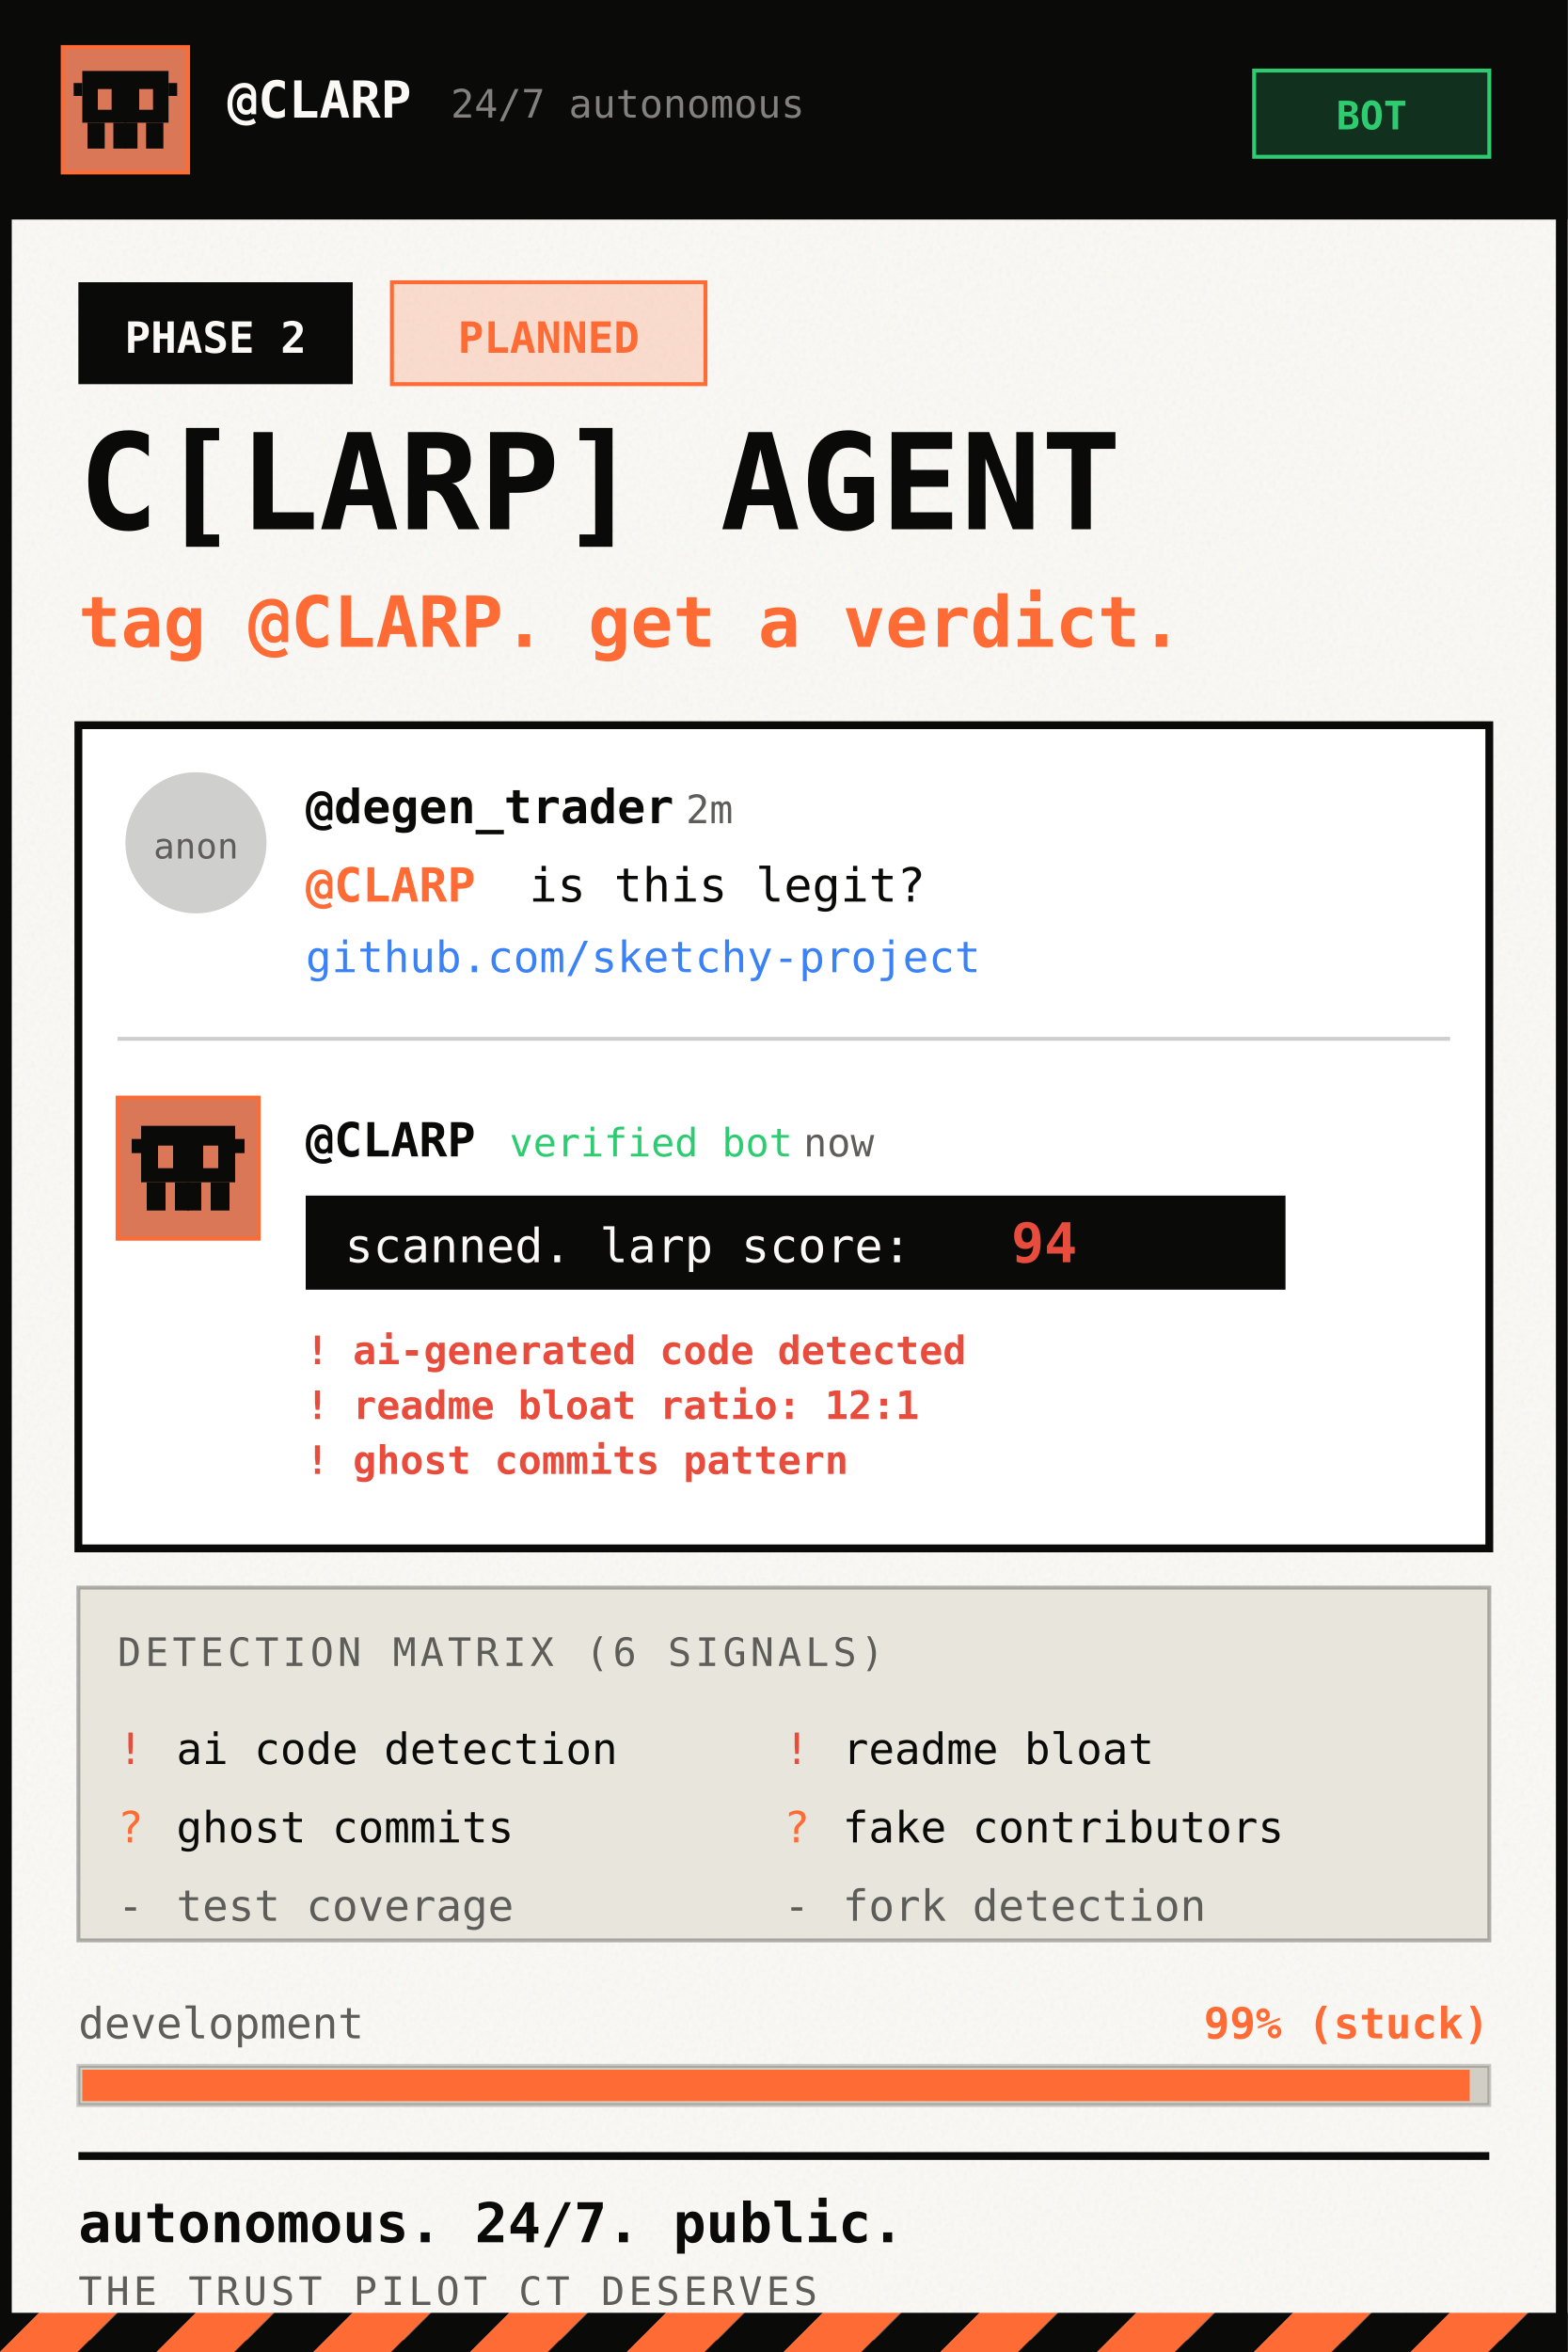
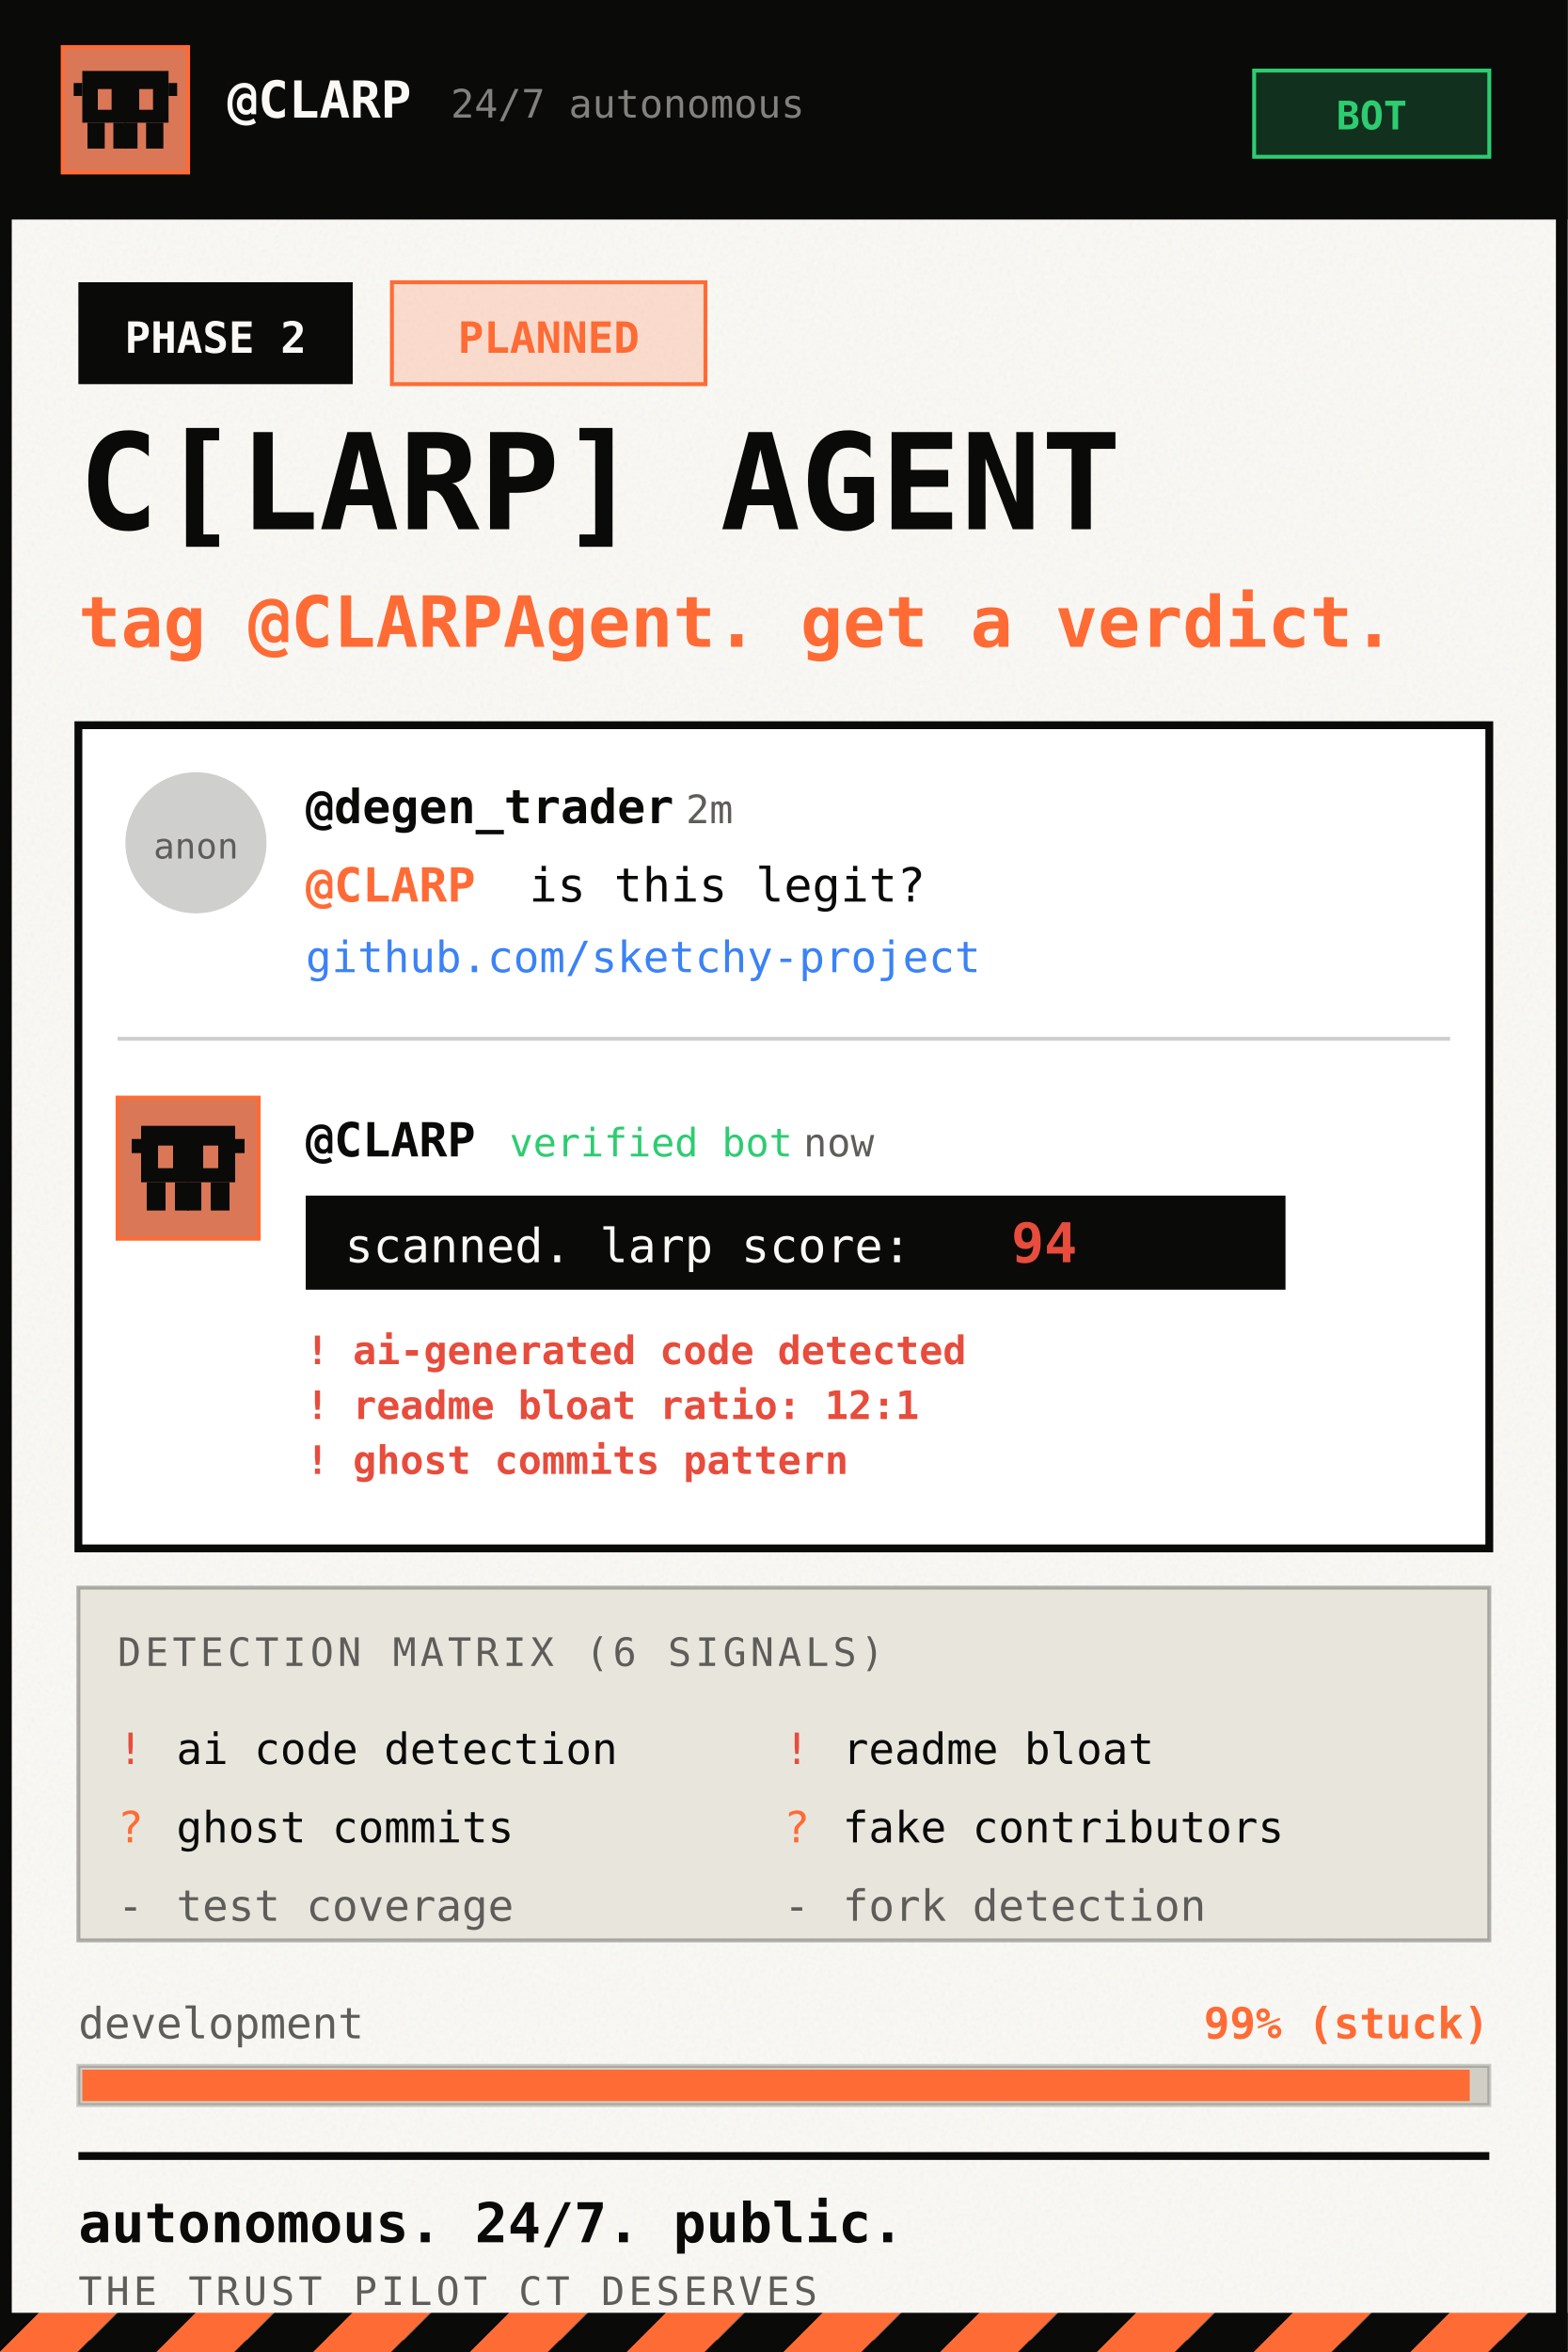
<svg xmlns="http://www.w3.org/2000/svg" width="400" height="600" viewBox="0 0 400 600">
  <defs>
    <pattern id="noise2" x="0" y="0" width="100" height="100" patternUnits="userSpaceOnUse">
      <filter id="noiseFilter2">
        <feTurbulence type="fractalNoise" baseFrequency="0.9" numOctaves="4" stitchTiles="stitch" />
      </filter>
      <rect width="100" height="100" filter="url(#noiseFilter2)" opacity="0.08" />
    </pattern>
    <pattern id="stripes2" x="0" y="0" width="28.28" height="28.28" patternUnits="userSpaceOnUse" patternTransform="rotate(45)">
      <rect width="14.14" height="28.28" fill="#FF6B35" />
      <rect x="14.14" width="14.14" height="28.28" fill="#0a0a09" />
    </pattern>
  </defs>
  <rect width="400" height="600" fill="#FAF9F5" />
  <rect width="400" height="600" fill="url(#noise2)" />
  <rect x="1.5" y="1.5" width="397" height="597" fill="none" stroke="#0a0a09" stroke-width="3" />
  <rect x="0" y="0" width="400" height="56" fill="#0a0a09" />
  <g transform="translate(16, 12)">
    <rect width="32" height="32" fill="#D97757" stroke="#FF6B35" stroke-width="1" />
    <g transform="translate(16, 16) scale(0.11) translate(-128, -128)">
      <rect x="28" y="38" width="200" height="120" fill="#0a0a09" />
      <rect x="8" y="66" width="20" height="30" fill="#0a0a09" />
      <rect x="228" y="66" width="20" height="30" fill="#0a0a09" />
      <rect x="64" y="80" width="32" height="48" fill="#D97757" />
      <rect x="160" y="80" width="32" height="48" fill="#D97757" />
      <rect x="40" y="158" width="40" height="60" fill="#0a0a09" />
      <rect x="100" y="158" width="30" height="60" fill="#0a0a09" />
      <rect x="126" y="158" width="30" height="60" fill="#0a0a09" />
      <rect x="176" y="158" width="40" height="60" fill="#0a0a09" />
    </g>
  </g>
  <text x="58" y="30" font-family="monospace" font-size="13" fill="#FAF9F5" font-weight="bold">@CLARP</text>
  <text x="115" y="30" font-family="monospace" font-size="10" fill="rgba(250,249,245,0.5)">24/7 autonomous</text>
  <rect x="320" y="18" width="60" height="22" fill="rgba(46,204,113,0.2)" stroke="#2ECC71" stroke-width="1" />
  <text x="350" y="33" font-family="monospace" font-size="10" fill="#2ECC71" text-anchor="middle" font-weight="bold">BOT</text>
  <rect x="20" y="72" width="70" height="26" fill="#0a0a09" />
  <text x="55" y="90" font-family="monospace" font-size="11" fill="#FAF9F5" text-anchor="middle" font-weight="bold">PHASE 2</text>
  <rect x="100" y="72" width="80" height="26" fill="rgba(255,107,53,0.2)" stroke="#FF6B35" stroke-width="1" />
  <text x="140" y="90" font-family="monospace" font-size="11" fill="#FF6B35" text-anchor="middle" font-weight="bold">PLANNED</text>
  <text x="20" y="135" font-family="monospace" font-size="34" fill="#0a0a09" font-weight="bold">C[LARP] AGENT</text>
-   <text x="20" y="165" font-family="monospace" font-size="18" fill="#FF6B35" font-weight="bold">tag @CLARP. get a verdict.</text>
+   <text x="20" y="165" font-family="monospace" font-size="18" fill="#FF6B35" font-weight="bold">tag @CLARPAgent. get a verdict.</text>
  <rect x="20" y="185" width="360" height="210" fill="#FFFFFF" stroke="#0a0a09" stroke-width="2" />
  <rect x="24" y="189" width="352" height="202" fill="none" stroke="none" />
  <circle cx="50" cy="215" r="18" fill="rgba(94,93,89,0.3)" />
  <text x="50" y="219" font-family="monospace" font-size="9" fill="#5E5D59" text-anchor="middle">anon</text>
  <text x="78" y="210" font-family="monospace" font-size="12" fill="#0a0a09" font-weight="bold">@degen_trader</text>
  <text x="175" y="210" font-family="monospace" font-size="10" fill="#5E5D59">2m</text>
  <text x="78" y="230" font-family="monospace" font-size="12" fill="#FF6B35" font-weight="bold">@CLARP</text>
  <text x="135" y="230" font-family="monospace" font-size="12" fill="#0a0a09">is this legit?</text>
  <text x="78" y="248" font-family="monospace" font-size="11" fill="#3B82F6">github.com/sketchy-project</text>
  <line x1="30" y1="265" x2="370" y2="265" stroke="rgba(10,10,9,0.2)" stroke-width="1" />
  <g transform="translate(30, 280)">
    <rect width="36" height="36" fill="#D97757" stroke="#FF6B35" stroke-width="1" />
    <g transform="translate(18, 18) scale(0.12) translate(-128, -128)">
      <rect x="28" y="38" width="200" height="120" fill="#0a0a09" />
      <rect x="8" y="66" width="20" height="30" fill="#0a0a09" />
      <rect x="228" y="66" width="20" height="30" fill="#0a0a09" />
      <rect x="64" y="80" width="32" height="48" fill="#D97757" />
      <rect x="160" y="80" width="32" height="48" fill="#D97757" />
      <rect x="40" y="158" width="40" height="60" fill="#0a0a09" />
      <rect x="100" y="158" width="30" height="60" fill="#0a0a09" />
      <rect x="126" y="158" width="30" height="60" fill="#0a0a09" />
      <rect x="176" y="158" width="40" height="60" fill="#0a0a09" />
    </g>
  </g>
  <text x="78" y="295" font-family="monospace" font-size="12" fill="#0a0a09" font-weight="bold">@CLARP</text>
  <text x="130" y="295" font-family="monospace" font-size="10" fill="#2ECC71">verified bot</text>
  <text x="205" y="295" font-family="monospace" font-size="10" fill="#5E5D59">now</text>
  <rect x="78" y="305" width="250" height="24" fill="#0a0a09" />
  <text x="88" y="322" font-family="monospace" font-size="12" fill="#FAF9F5">scanned. larp score:</text>
  <text x="258" y="322" font-family="monospace" font-size="14" fill="#E74C3C" font-weight="bold">94</text>
  <text x="78" y="348" font-family="monospace" font-size="10" fill="#E74C3C" font-weight="bold">! ai-generated code detected</text>
  <text x="78" y="362" font-family="monospace" font-size="10" fill="#E74C3C" font-weight="bold">! readme bloat ratio: 12:1</text>
  <text x="78" y="376" font-family="monospace" font-size="10" fill="#E74C3C" font-weight="bold">! ghost commits pattern</text>
  <rect x="20" y="405" width="360" height="90" fill="#E8E6DC" stroke="rgba(10,10,9,0.3)" stroke-width="1" />
  <text x="30" y="425" font-family="monospace" font-size="10" fill="#5E5D59" letter-spacing="1">DETECTION MATRIX (6 SIGNALS)</text>
  <text x="30" y="450" font-family="monospace" font-size="11" fill="#E74C3C">!</text>
  <text x="45" y="450" font-family="monospace" font-size="11" fill="#0a0a09">ai code detection</text>
  <text x="200" y="450" font-family="monospace" font-size="11" fill="#E74C3C">!</text>
  <text x="215" y="450" font-family="monospace" font-size="11" fill="#0a0a09">readme bloat</text>
  <text x="30" y="470" font-family="monospace" font-size="11" fill="#FF6B35">?</text>
  <text x="45" y="470" font-family="monospace" font-size="11" fill="#0a0a09">ghost commits</text>
  <text x="200" y="470" font-family="monospace" font-size="11" fill="#FF6B35">?</text>
  <text x="215" y="470" font-family="monospace" font-size="11" fill="#0a0a09">fake contributors</text>
  <text x="30" y="490" font-family="monospace" font-size="11" fill="#5E5D59">-</text>
  <text x="45" y="490" font-family="monospace" font-size="11" fill="#5E5D59">test coverage</text>
  <text x="200" y="490" font-family="monospace" font-size="11" fill="#5E5D59">-</text>
  <text x="215" y="490" font-family="monospace" font-size="11" fill="#5E5D59">fork detection</text>
  <text x="20" y="520" font-family="monospace" font-size="11" fill="#5E5D59">development</text>
  <text x="380" y="520" font-family="monospace" font-size="11" fill="#FF6B35" font-weight="bold" text-anchor="end">99% (stuck)</text>
  <rect x="20" y="527" width="360" height="10" fill="#D1CFC5" stroke="rgba(10,10,9,0.2)" stroke-width="1" />
  <rect x="21" y="528" width="354" height="8" fill="#FF6B35" />
  <line x1="20" y1="550" x2="380" y2="550" stroke="#0a0a09" stroke-width="2" />
  <text x="20" y="572" font-family="monospace" font-size="14" fill="#0a0a09" font-weight="bold">autonomous. 24/7. public.</text>
  <text x="20" y="588" font-family="monospace" font-size="10" fill="#5E5D59" letter-spacing="1">THE TRUST PILOT CT DESERVES</text>
  <rect x="0" y="590" width="400" height="10" fill="url(#stripes2)" />
</svg>
